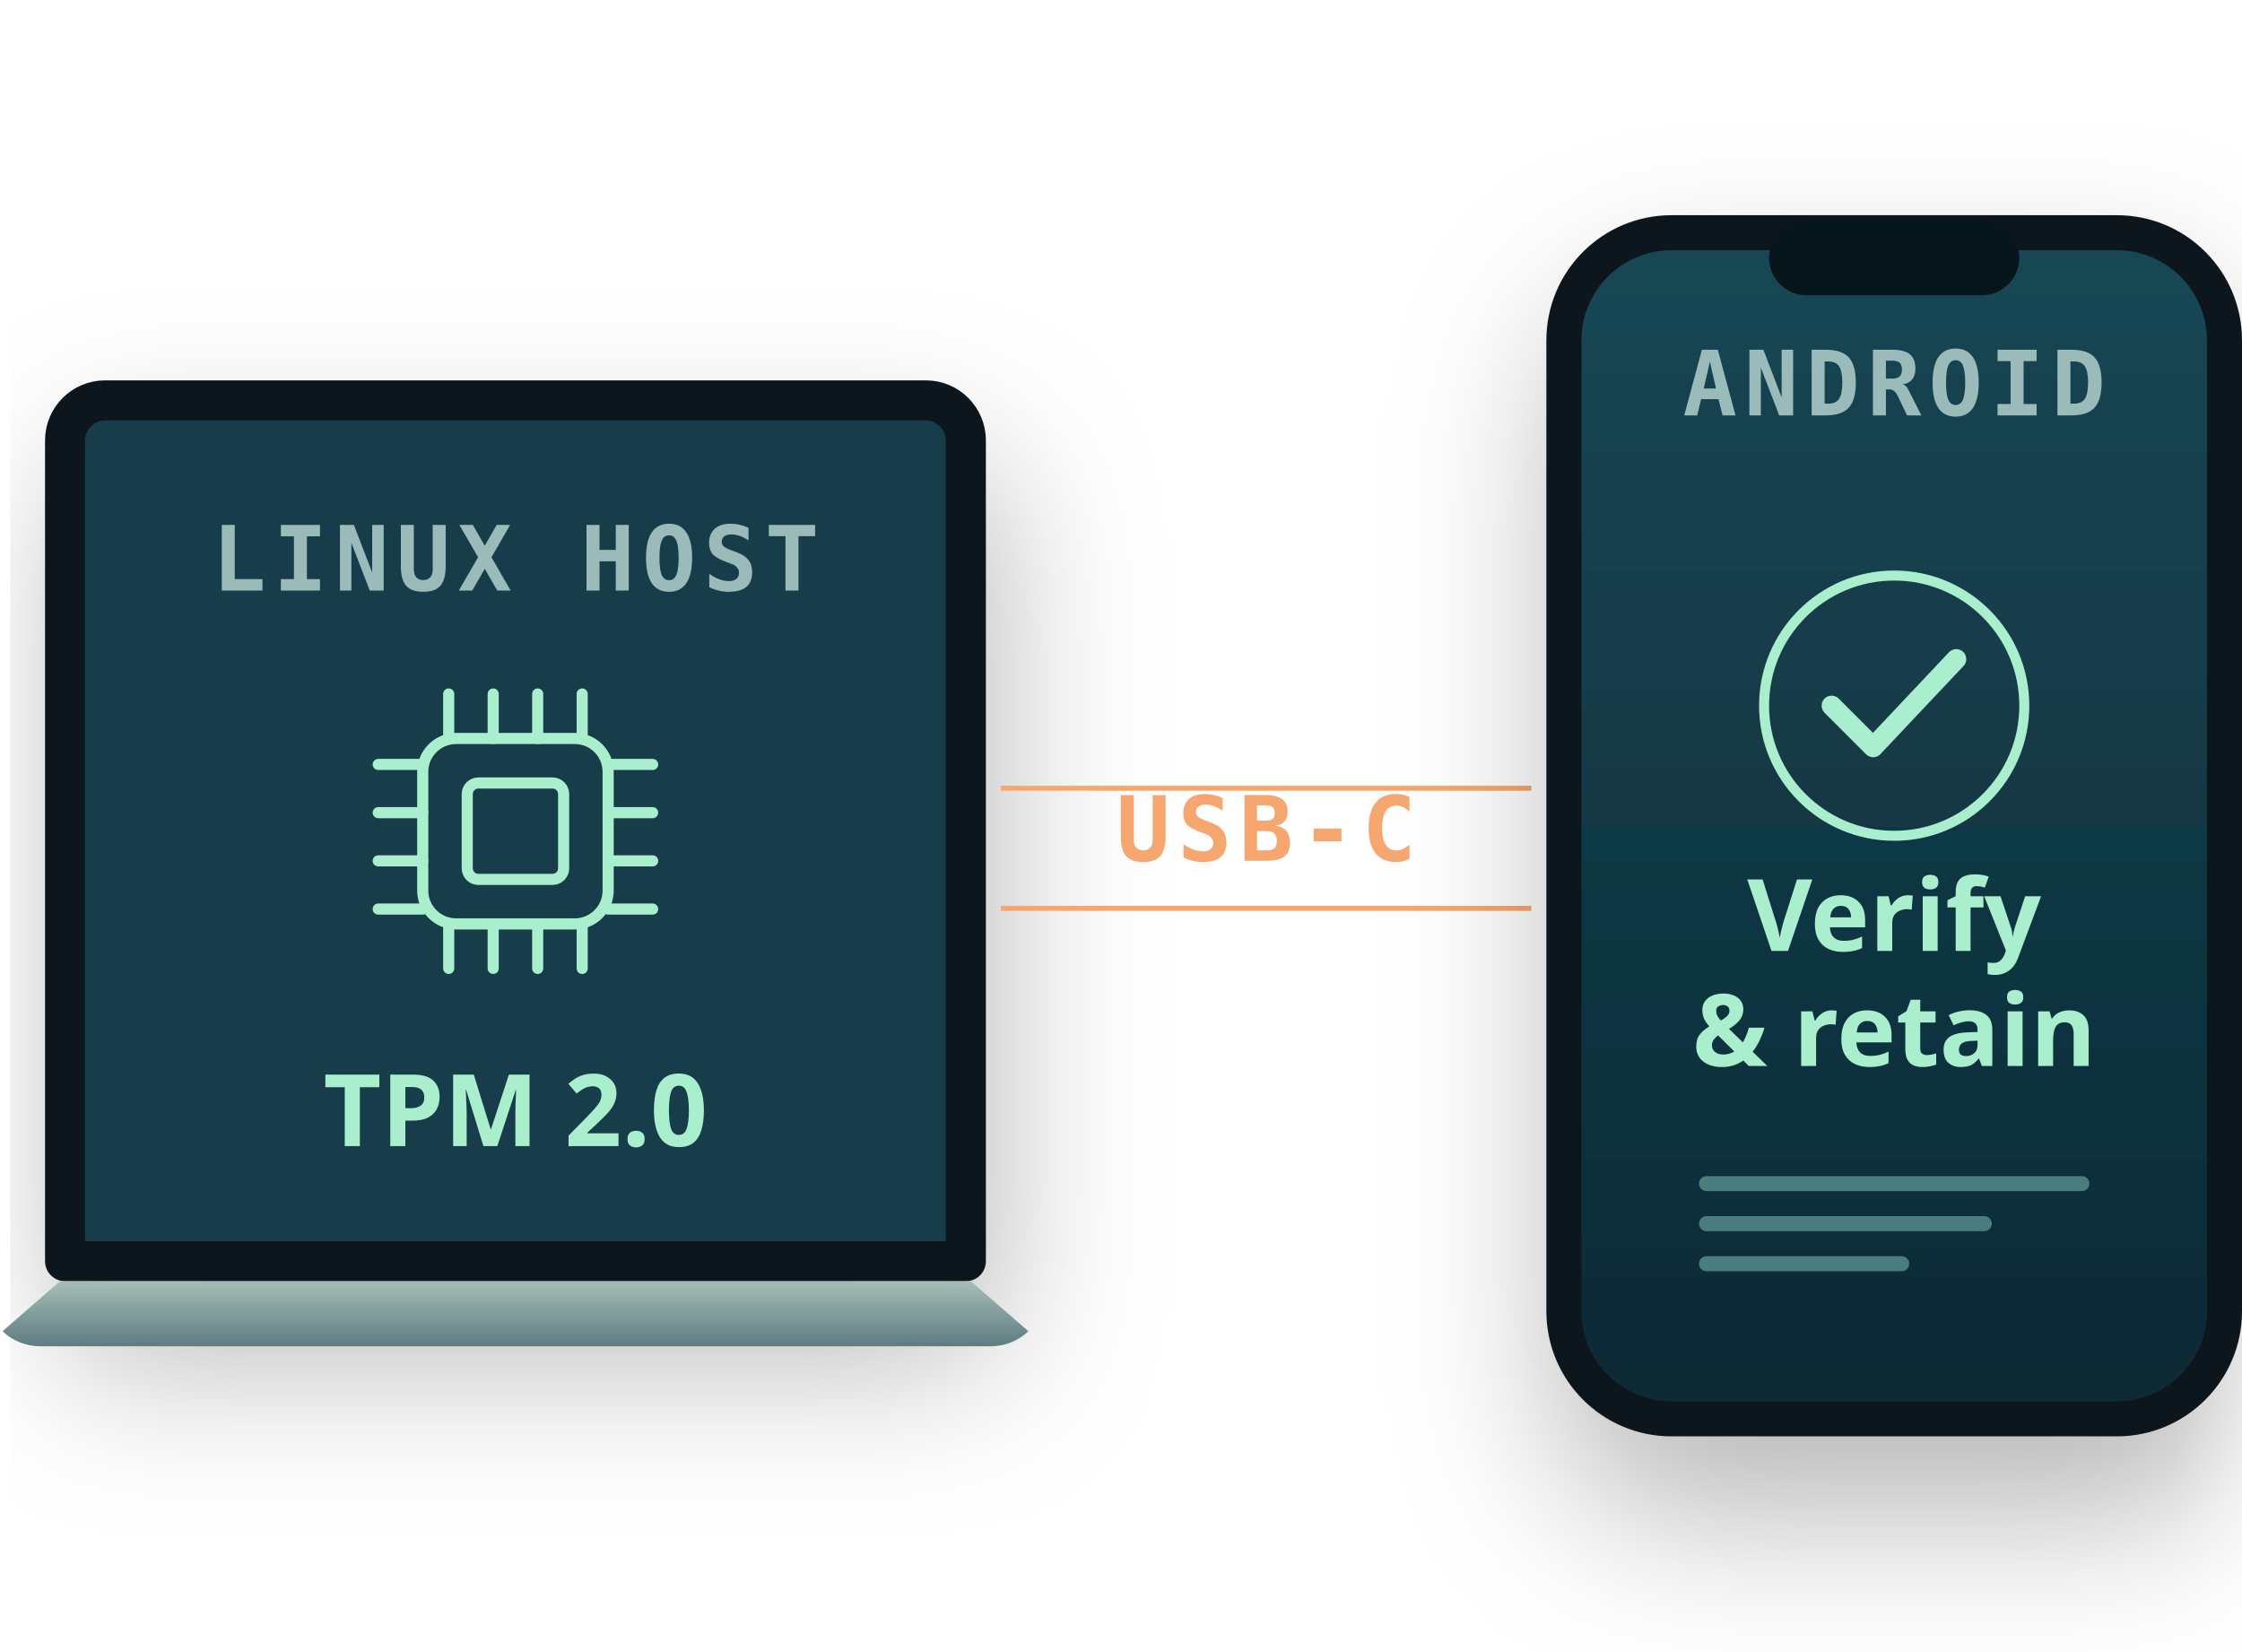
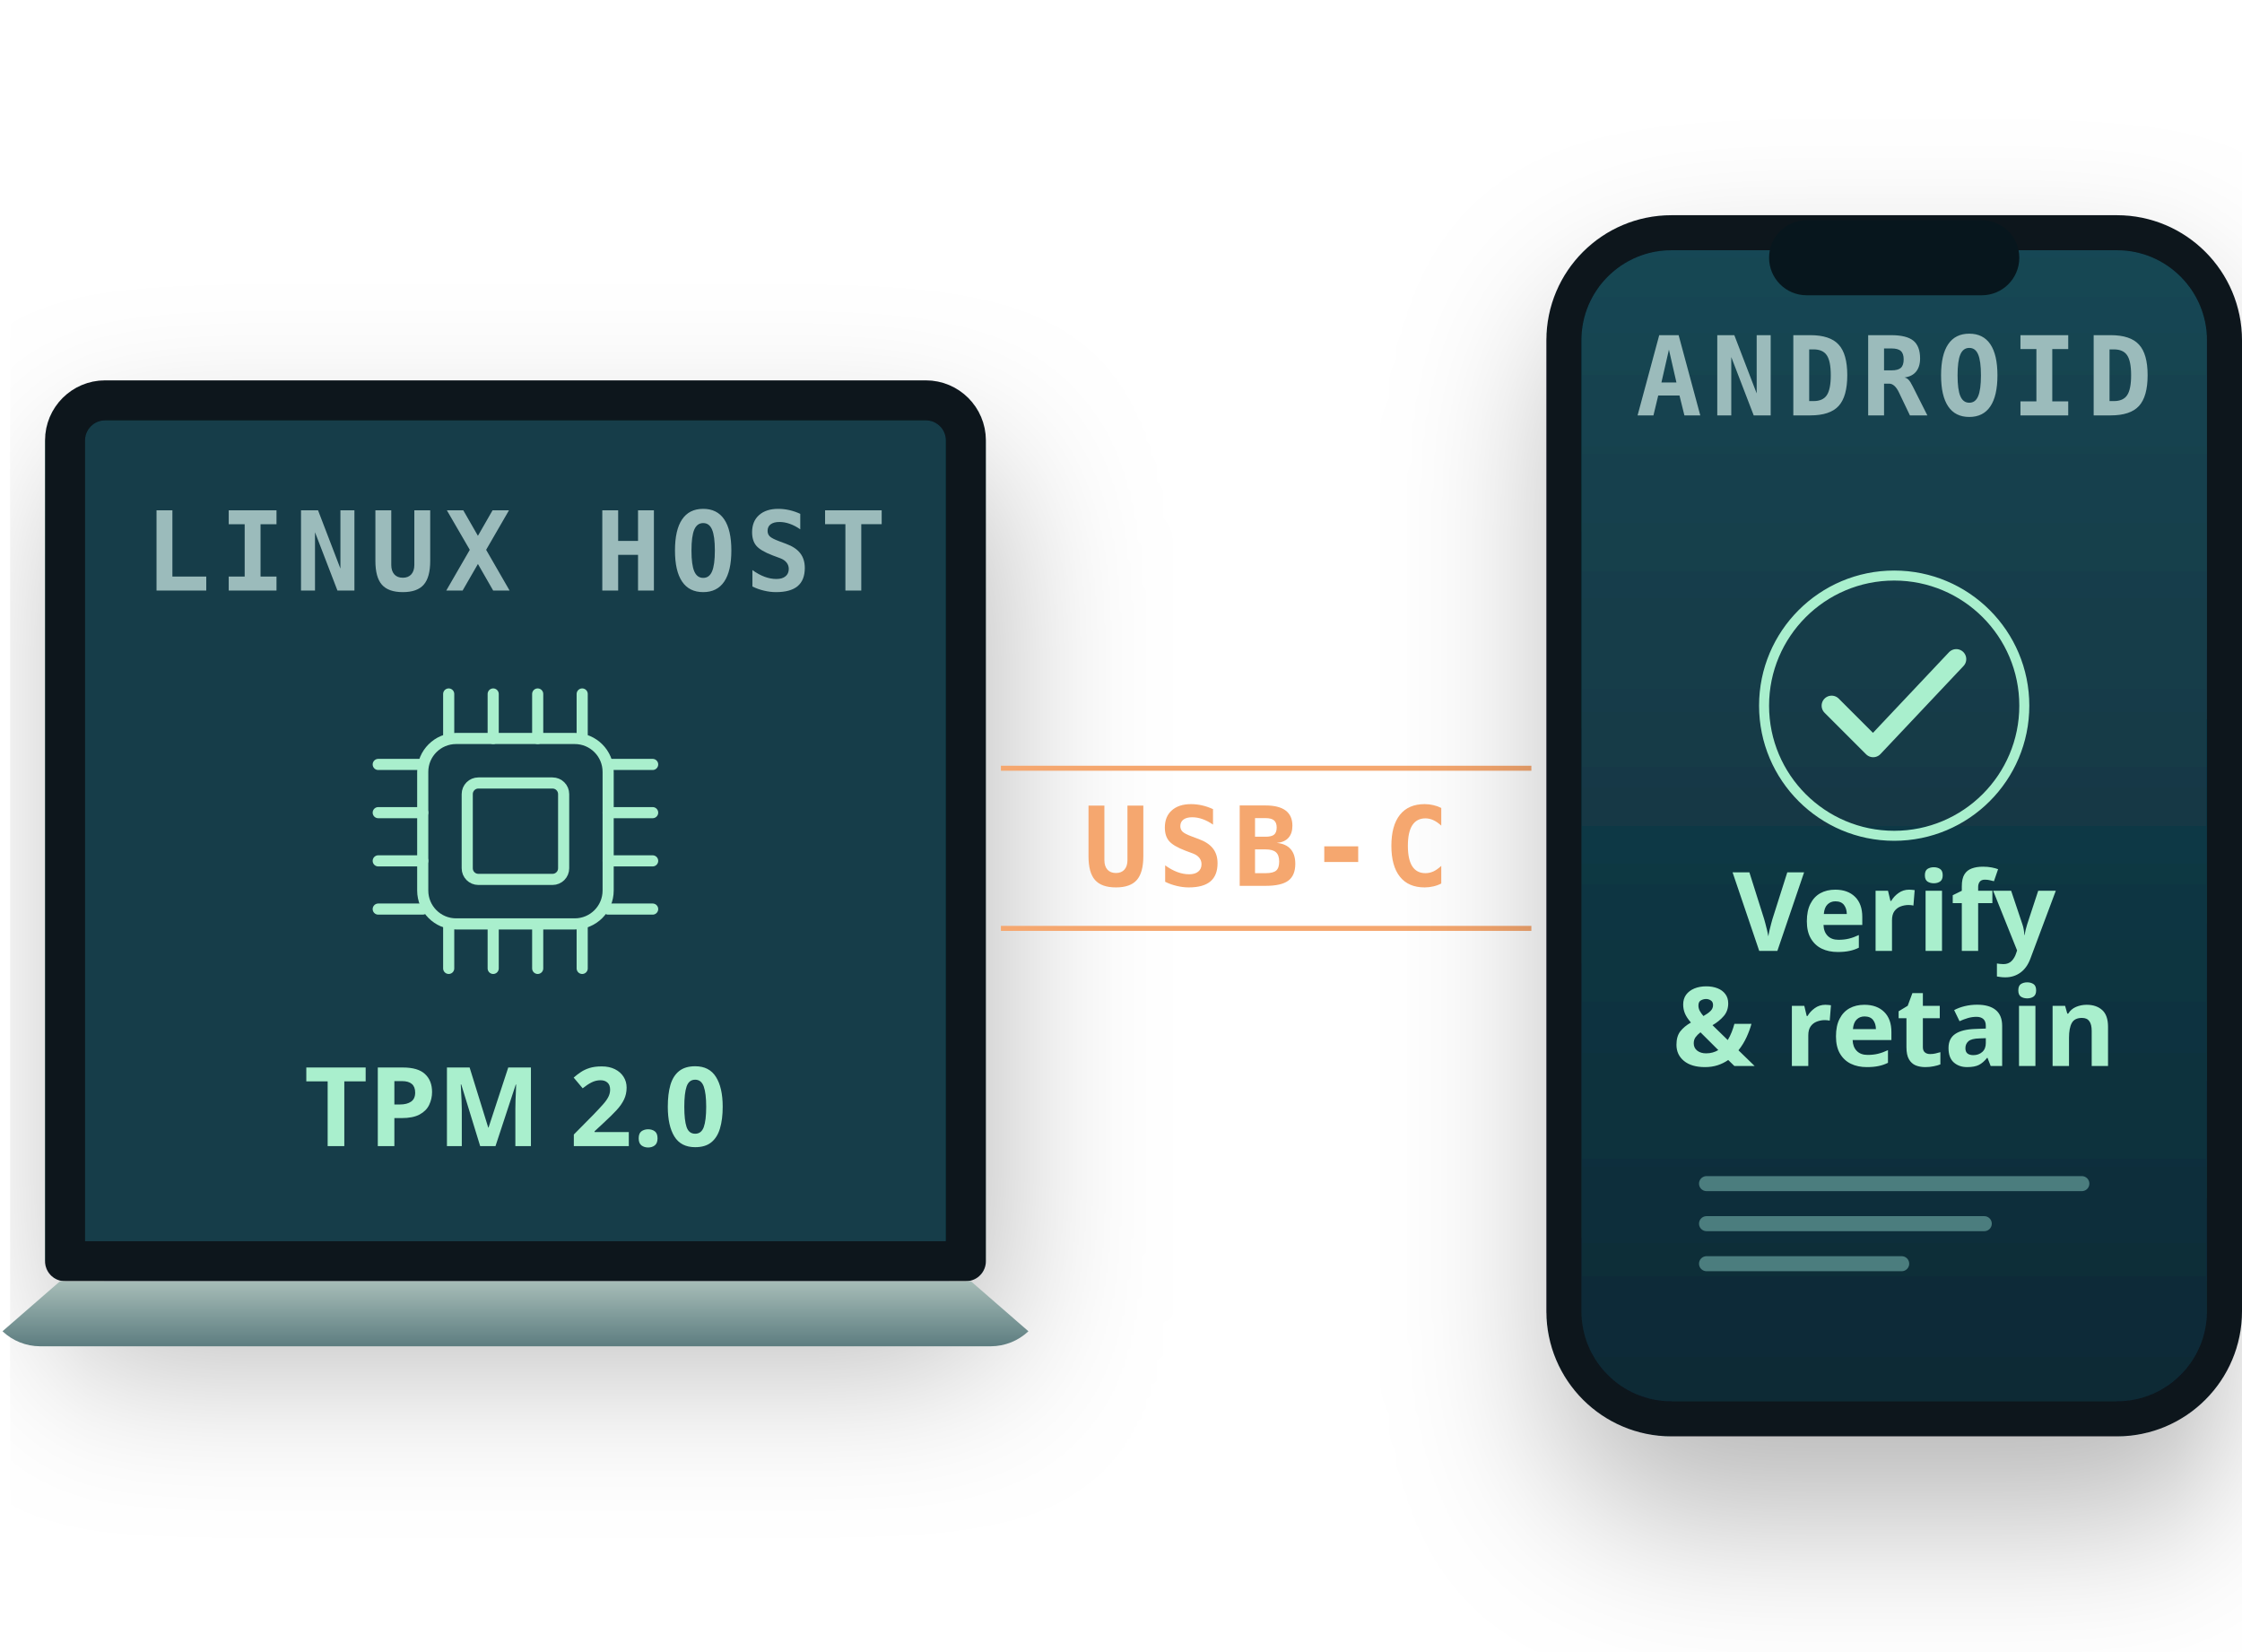
- <svg xmlns="http://www.w3.org/2000/svg" viewBox="0 0 448 330" font-family="system-ui, sans-serif" font-size="20" font-weight="700" text-anchor="middle">
+ <svg xmlns="http://www.w3.org/2000/svg" viewBox="0 0 448 330" font-family="system-ui, sans-serif" font-size="22" font-weight="700" text-anchor="middle">
  <defs>
    <linearGradient id="laptop-base" x2="0" y2="1">
      <stop stop-color="#a7bdb8" />
      <stop offset="1" stop-color="#5d7d80" />
    </linearGradient>
    <linearGradient id="phone-screen" x2="0" y2="1">
      <stop stop-color="#174754" />
      <stop offset="1" stop-color="#0c2935" />
    </linearGradient>
    <filter id="device-shadow" x="-50%" y="-50%" width="200%" height="200%">
      <feDropShadow dy="16" stdDeviation="16" flood-opacity=".28" />
    </filter>
  </defs>
  <path d="M13 252V88a8 8 0 0 1 8-8h164a8 8 0 0 1 8 8v164z" fill="#163d49" stroke="#07161d" stroke-width="8" stroke-linejoin="round" filter="url(#device-shadow)" />
  <path d="M12 256h182l11.5 10a11 11 0 0 1-7.5 3H8a11 11 0 0 1-7.5-3z" fill="url(#laptop-base)" />
  <g transform="translate(61.5 135.7) scale(.741)" fill="none" stroke="#a9efcd" stroke-width="3">
    <rect x="31" y="16" width="50" height="50" rx="9" />
    <rect x="43" y="28" width="26" height="26" rx="3" />
    <path d="M38 4v12m12-12v12m12-12v12m12-12v12M38 66v12m12-12v12m12-12v12m12-12v12M19 23h12M19 36h12M19 49h12M19 62h12M81 23h12M81 36h12M81 49h12M81 62h12" stroke-linecap="round" />
  </g>
-   <path d="M200 157.5h106m-106 24h106" stroke="#f5a76f" />
+   <path d="M200 153.5h106m-106 32h106" stroke="#f5a76f" />
  <rect x="312.5" y="46.5" width="132" height="237" rx="21.5" fill="url(#phone-screen)" stroke="#07161d" stroke-width="7" filter="url(#device-shadow)" />
  <rect x="353.5" y="44" width="50" height="15" rx="7.5" fill="#07161d" />
  <g fill="none" stroke="#a9efcd" stroke-linecap="round" stroke-linejoin="round">
    <circle cx="378.5" cy="141" r="26" stroke-width="2" />
    <path d="m366 141 8.3 8.3 16.6-17.6" stroke-width="4" />
  </g>
  <path d="M341 236.5h75m-75 8h55.5m-55.5 8h39" stroke="#4b7d7e" stroke-width="3" stroke-linecap="round" />
  <g fill="#a9efcd">
    <text x="103" y="229">TPM 2.0</text>
    <text x="378.5" y="190">Verify<tspan x="378.5" dy="23">&amp; retain</tspan>
    </text>
  </g>
-   <g font-family="ui-monospace, monospace" font-size="18" letter-spacing=".08em" fill="#9bbbbb">
+   <g font-family="ui-monospace, monospace" font-size="22" letter-spacing=".08em" fill="#9bbbbb">
    <text x="103" y="118">LINUX HOST</text>
-     <text x="253" y="172" fill="#f5a76f">USB-C</text>
+     <text x="253" y="177" fill="#f5a76f">USB-C</text>
    <text x="378.5" y="83">ANDROID</text>
  </g>
</svg>
